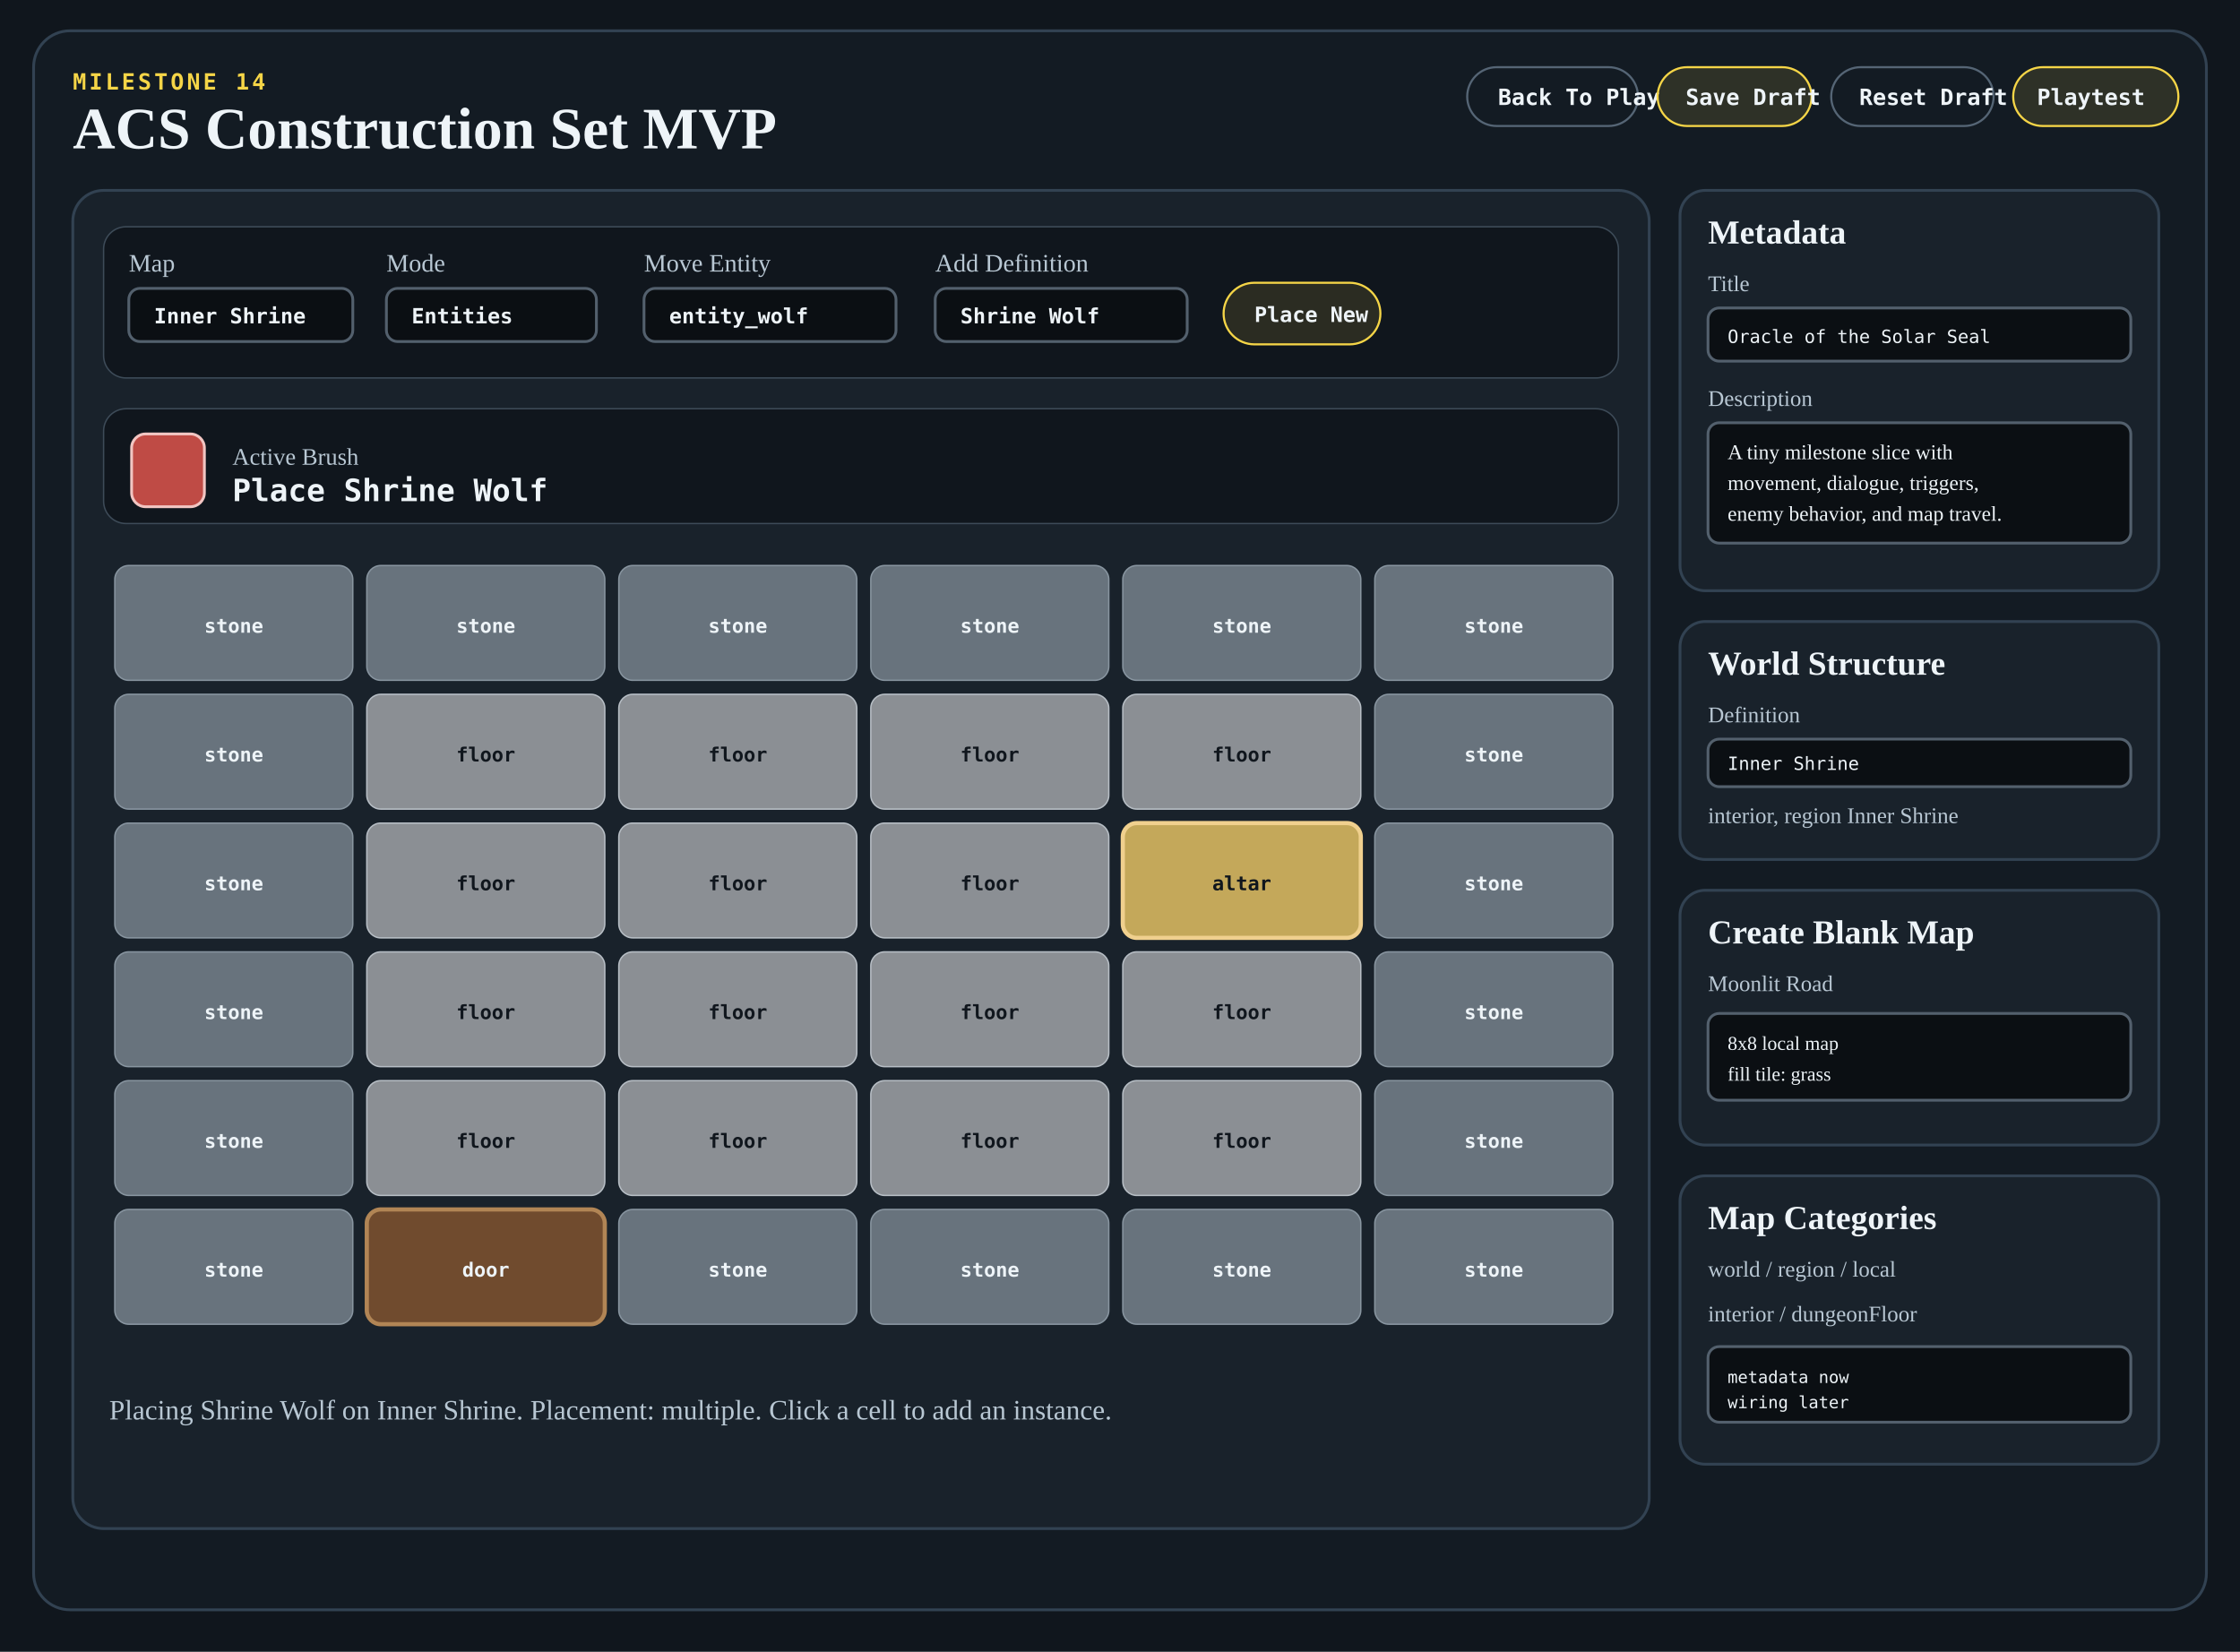
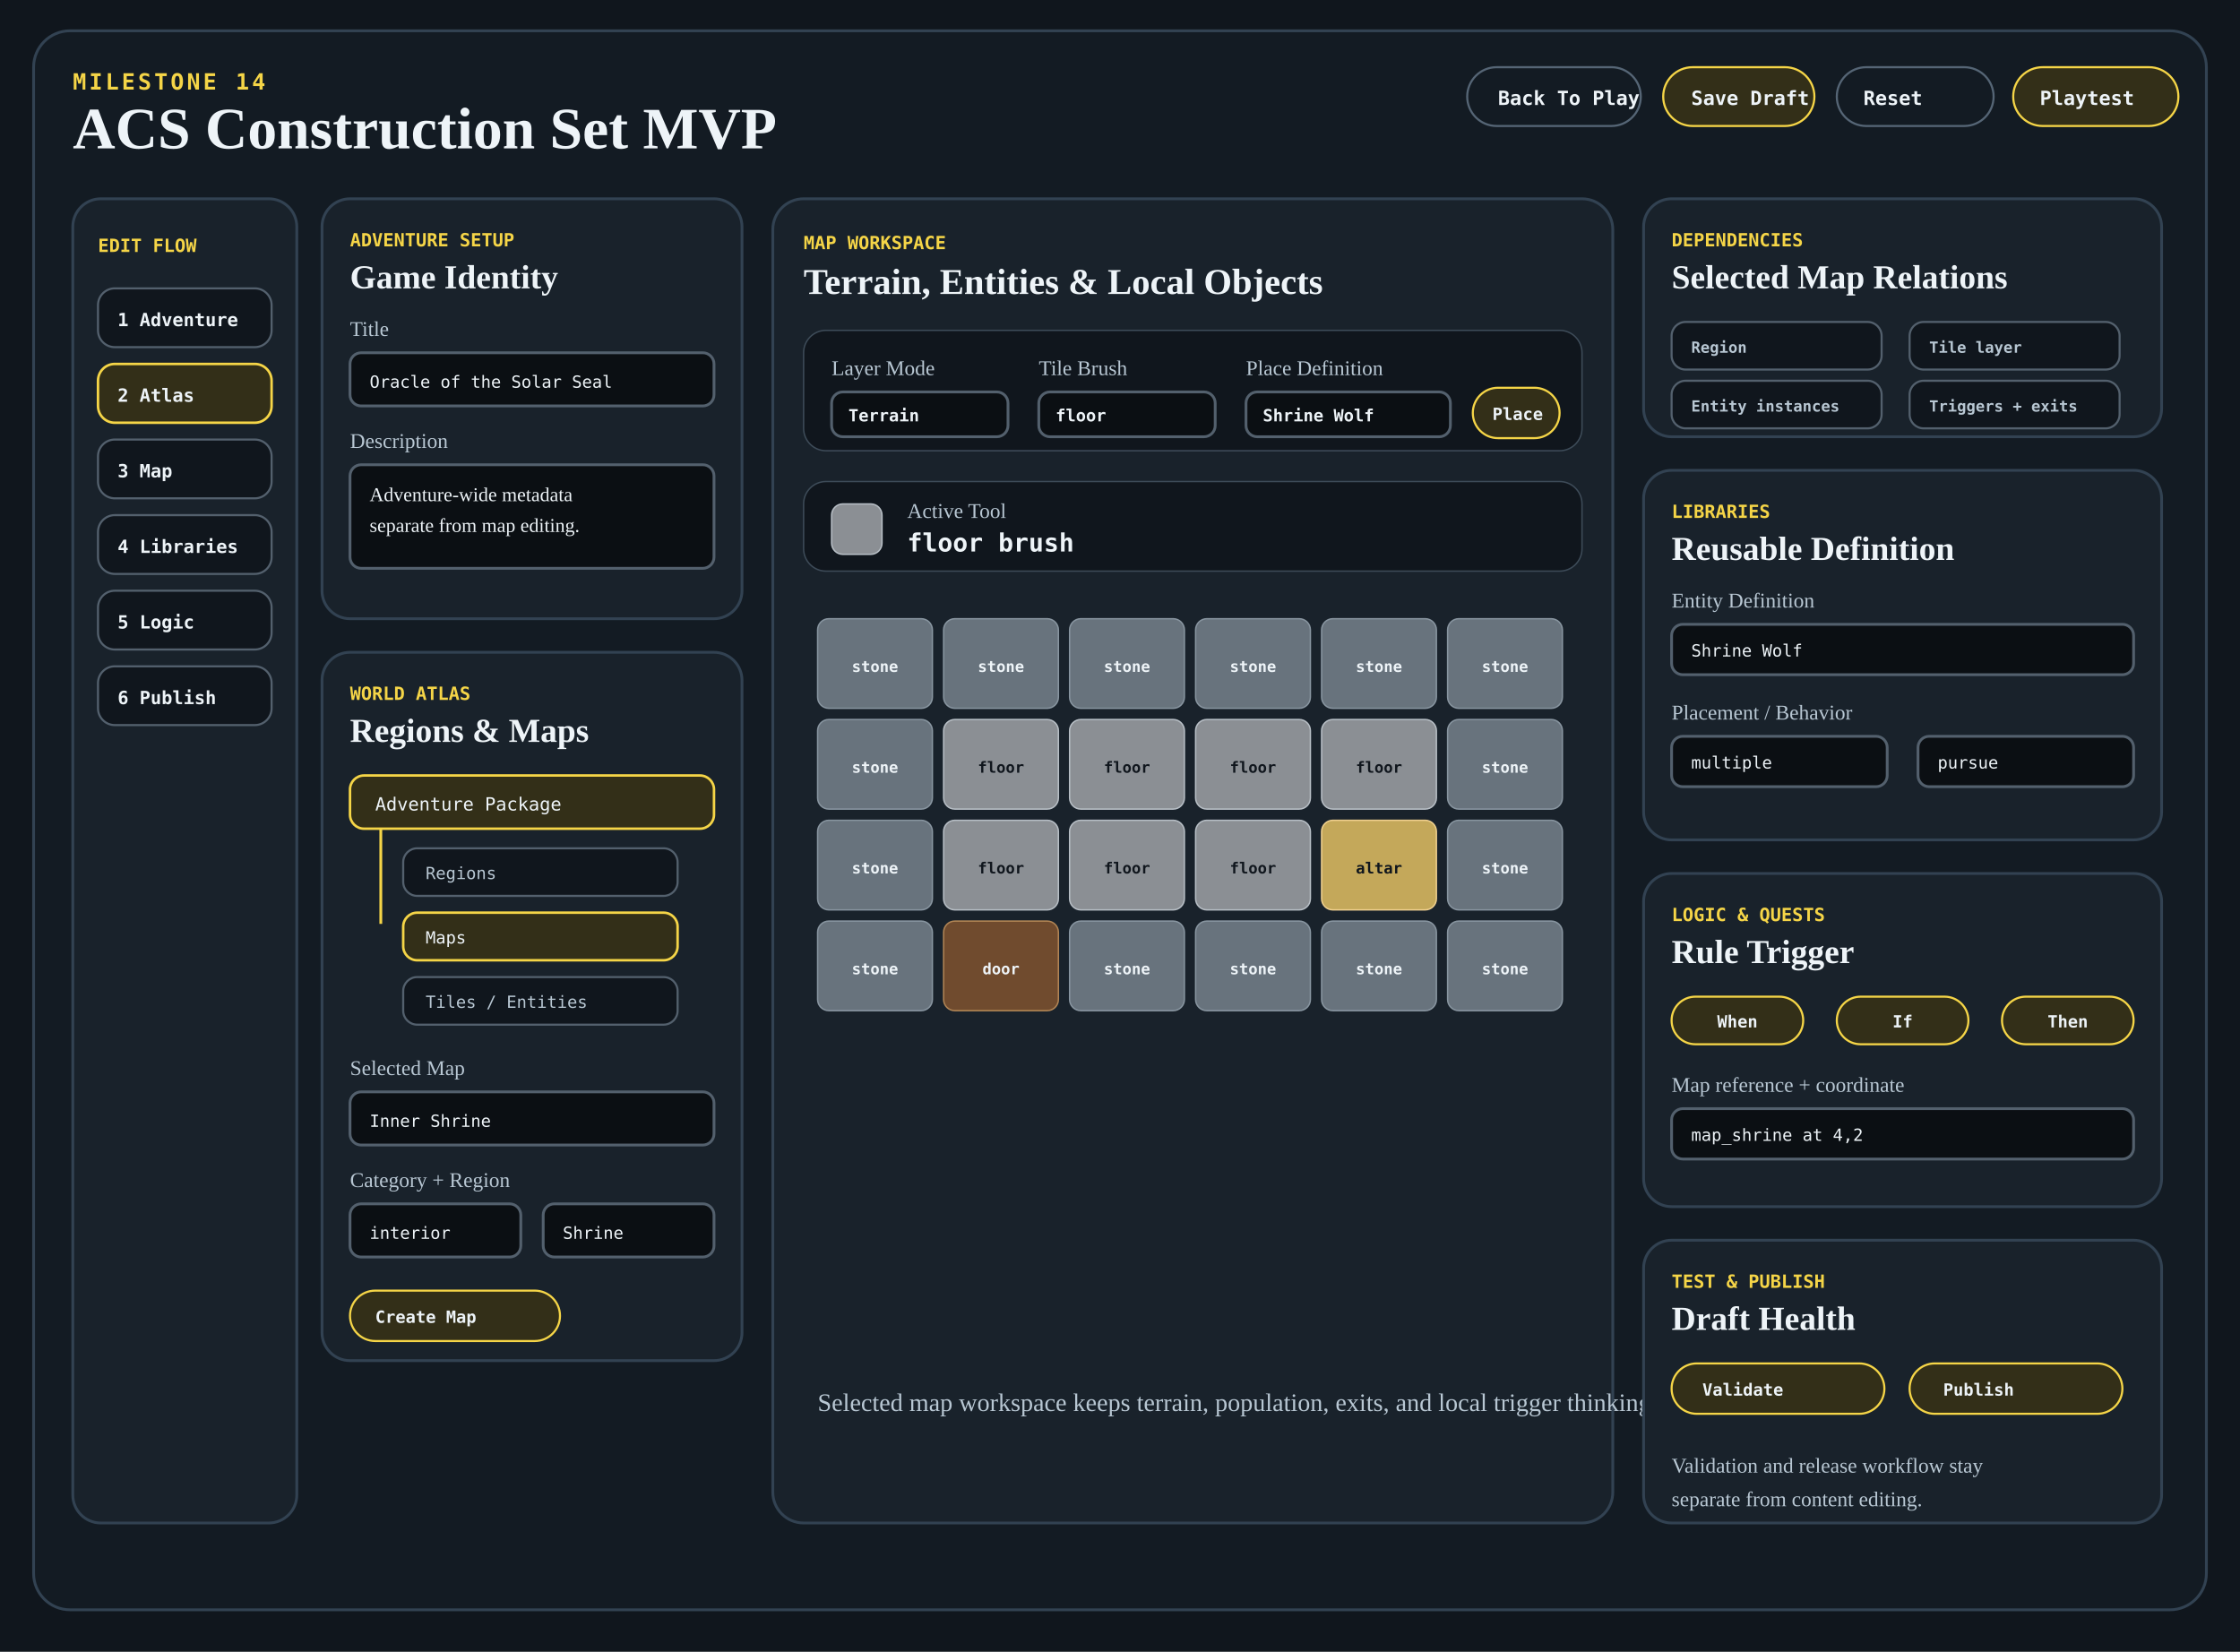
<svg xmlns="http://www.w3.org/2000/svg" width="1600" height="1180" viewBox="0 0 1600 1180">
  <defs>
    <style>
      .serif { font-family: Georgia, 'Times New Roman', serif; }
      .mono { font-family: 'Cascadia Mono', Consolas, monospace; }
      .muted { fill: #b8c7d3; }
      .text { fill: #eef4f8; }
      .gold { fill: #f5d547; }
      .panel { fill: #19222b; stroke: #324252; stroke-width: 2; }
      .field { fill: #0b0f13; stroke: #53606d; stroke-width: 2; }
-       .button { fill: rgba(245,213,71,0.12); stroke: #f5d547; stroke-width: 1.5; }
+       .button { fill: #332f18; stroke: #f5d547; stroke-width: 1.5; }
      .ghost { fill: none; stroke: #556575; stroke-width: 1.5; }
+       .node { fill: #10161d; stroke: #53606d; stroke-width: 1.5; }
+       .nodeActive { fill: #332f18; stroke: #f5d547; stroke-width: 1.8; }
+       .cellText { font-family: 'Cascadia Mono', Consolas, monospace; font-size: 11px; font-weight: 700; }
    </style>
  </defs>
  <rect width="1600" height="1180" fill="#10161d" />
  <rect x="24" y="22" width="1552" height="1128" rx="26" fill="#131b23" stroke="#324252" stroke-width="2" />
  <text x="52" y="64" class="mono gold" font-size="16" font-weight="700" letter-spacing="2">MILESTONE 14</text>
  <text x="52" y="106" class="serif text" font-size="42" font-weight="700">ACS Construction Set MVP</text>
-   <g class="mono" font-size="16" font-weight="700">
-     <rect x="1048" y="48" width="122" height="42" rx="21" class="ghost" />
+   <g class="mono" font-size="14" font-weight="700">
+     <rect x="1048" y="48" width="124" height="42" rx="21" class="ghost" />
    <text x="1070" y="75" class="text">Back To Play</text>
-     <rect x="1184" y="48" width="110" height="42" rx="21" class="button" />
-     <text x="1204" y="75" class="text">Save Draft</text>
-     <rect x="1308" y="48" width="116" height="42" rx="21" class="ghost" />
-     <text x="1328" y="75" class="text">Reset Draft</text>
+     <rect x="1188" y="48" width="108" height="42" rx="21" class="button" />
+     <text x="1208" y="75" class="text">Save Draft</text>
+     <rect x="1312" y="48" width="112" height="42" rx="21" class="ghost" />
+     <text x="1331" y="75" class="text">Reset</text>
    <rect x="1438" y="48" width="118" height="42" rx="21" class="button" />
-     <text x="1455" y="75" class="text">Playtest</text>
-   </g>
-   <rect x="52" y="136" width="1126" height="956" rx="22" class="panel" />
-   <rect x="74" y="162" width="1082" height="108" rx="16" fill="#10161d" stroke="#3d4b58" />
-   <g class="serif muted" font-size="18">
-     <text x="92" y="194">Map</text>
-     <text x="276" y="194">Mode</text>
-     <text x="460" y="194">Move Entity</text>
-     <text x="668" y="194">Add Definition</text>
-   </g>
-   <g class="mono" font-size="15" font-weight="700">
-     <rect x="92" y="206" width="160" height="38" rx="8" class="field" />
-     <text x="110" y="231" class="text">Inner Shrine</text>
-     <rect x="276" y="206" width="150" height="38" rx="8" class="field" />
-     <text x="294" y="231" class="text">Entities</text>
-     <rect x="460" y="206" width="180" height="38" rx="8" class="field" />
-     <text x="478" y="231" class="text">entity_wolf</text>
-     <rect x="668" y="206" width="180" height="38" rx="8" class="field" />
-     <text x="686" y="231" class="text">Shrine Wolf</text>
-     <rect x="874" y="202" width="112" height="44" rx="22" class="button" />
-     <text x="896" y="230" class="text">Place New</text>
-   </g>
-   <rect x="74" y="292" width="1082" height="82" rx="16" fill="#10161d" stroke="#3d4b58" />
-   <rect x="94" y="310" width="52" height="52" rx="10" fill="#bf4b45" stroke="#f2c5c2" stroke-width="2" />
-   <text x="166" y="332" class="serif muted" font-size="17">Active Brush</text>
-   <text x="166" y="358" class="mono text" font-size="22" font-weight="700">Place Shrine Wolf</text>
-   <g transform="translate(82,404)" class="mono" font-size="14" text-anchor="middle" font-weight="700">
-     <g>
-       <rect x="0" y="0" width="170" height="82" rx="10" fill="#68737d" stroke="#8895a0" />
-       <text x="85" y="48" class="text">stone</text>
-       <rect x="180" y="0" width="170" height="82" rx="10" fill="#68737d" stroke="#8895a0" />
-       <text x="265" y="48" class="text">stone</text>
-       <rect x="360" y="0" width="170" height="82" rx="10" fill="#68737d" stroke="#8895a0" />
-       <text x="445" y="48" class="text">stone</text>
-       <rect x="540" y="0" width="170" height="82" rx="10" fill="#68737d" stroke="#8895a0" />
-       <text x="625" y="48" class="text">stone</text>
-       <rect x="720" y="0" width="170" height="82" rx="10" fill="#68737d" stroke="#8895a0" />
-       <text x="805" y="48" class="text">stone</text>
-       <rect x="900" y="0" width="170" height="82" rx="10" fill="#68737d" stroke="#8895a0" />
-       <text x="985" y="48" class="text">stone</text>
-     </g>
-     <g transform="translate(0,92)">
-       <rect x="0" y="0" width="170" height="82" rx="10" fill="#68737d" stroke="#8895a0" />
-       <text x="85" y="48" class="text">stone</text>
-       <rect x="180" y="0" width="170" height="82" rx="10" fill="#8b8f94" stroke="#b7bec5" />
-       <text x="265" y="48" fill="#10161d">floor</text>
-       <rect x="360" y="0" width="170" height="82" rx="10" fill="#8b8f94" stroke="#b7bec5" />
-       <text x="445" y="48" fill="#10161d">floor</text>
-       <rect x="540" y="0" width="170" height="82" rx="10" fill="#8b8f94" stroke="#b7bec5" />
-       <text x="625" y="48" fill="#10161d">floor</text>
-       <rect x="720" y="0" width="170" height="82" rx="10" fill="#8b8f94" stroke="#b7bec5" />
-       <text x="805" y="48" fill="#10161d">floor</text>
-       <rect x="900" y="0" width="170" height="82" rx="10" fill="#68737d" stroke="#8895a0" />
-       <text x="985" y="48" class="text">stone</text>
-     </g>
-     <g transform="translate(0,184)">
-       <rect x="0" y="0" width="170" height="82" rx="10" fill="#68737d" stroke="#8895a0" />
-       <text x="85" y="48" class="text">stone</text>
-       <rect x="180" y="0" width="170" height="82" rx="10" fill="#8b8f94" stroke="#b7bec5" />
-       <text x="265" y="48" fill="#10161d">floor</text>
-       <rect x="360" y="0" width="170" height="82" rx="10" fill="#8b8f94" stroke="#b7bec5" />
-       <text x="445" y="48" fill="#10161d">floor</text>
-       <rect x="540" y="0" width="170" height="82" rx="10" fill="#8b8f94" stroke="#b7bec5" />
-       <text x="625" y="48" fill="#10161d">floor</text>
-       <rect x="720" y="0" width="170" height="82" rx="10" fill="#c4a85a" stroke="#f0d08e" stroke-width="3" />
-       <text x="805" y="48" fill="#10161d">altar</text>
-       <rect x="900" y="0" width="170" height="82" rx="10" fill="#68737d" stroke="#8895a0" />
-       <text x="985" y="48" class="text">stone</text>
-     </g>
-     <g transform="translate(0,276)">
-       <rect x="0" y="0" width="170" height="82" rx="10" fill="#68737d" stroke="#8895a0" />
-       <text x="85" y="48" class="text">stone</text>
-       <rect x="180" y="0" width="170" height="82" rx="10" fill="#8b8f94" stroke="#b7bec5" />
-       <text x="265" y="48" fill="#10161d">floor</text>
-       <rect x="360" y="0" width="170" height="82" rx="10" fill="#8b8f94" stroke="#b7bec5" />
-       <text x="445" y="48" fill="#10161d">floor</text>
-       <rect x="540" y="0" width="170" height="82" rx="10" fill="#8b8f94" stroke="#b7bec5" />
-       <text x="625" y="48" fill="#10161d">floor</text>
-       <rect x="720" y="0" width="170" height="82" rx="10" fill="#8b8f94" stroke="#b7bec5" />
-       <text x="805" y="48" fill="#10161d">floor</text>
-       <rect x="900" y="0" width="170" height="82" rx="10" fill="#68737d" stroke="#8895a0" />
-       <text x="985" y="48" class="text">stone</text>
-     </g>
-     <g transform="translate(0,368)">
-       <rect x="0" y="0" width="170" height="82" rx="10" fill="#68737d" stroke="#8895a0" />
-       <text x="85" y="48" class="text">stone</text>
-       <rect x="180" y="0" width="170" height="82" rx="10" fill="#8b8f94" stroke="#b7bec5" />
-       <text x="265" y="48" fill="#10161d">floor</text>
-       <rect x="360" y="0" width="170" height="82" rx="10" fill="#8b8f94" stroke="#b7bec5" />
-       <text x="445" y="48" fill="#10161d">floor</text>
-       <rect x="540" y="0" width="170" height="82" rx="10" fill="#8b8f94" stroke="#b7bec5" />
-       <text x="625" y="48" fill="#10161d">floor</text>
-       <rect x="720" y="0" width="170" height="82" rx="10" fill="#8b8f94" stroke="#b7bec5" />
-       <text x="805" y="48" fill="#10161d">floor</text>
-       <rect x="900" y="0" width="170" height="82" rx="10" fill="#68737d" stroke="#8895a0" />
-       <text x="985" y="48" class="text">stone</text>
-     </g>
-     <g transform="translate(0,460)">
-       <rect x="0" y="0" width="170" height="82" rx="10" fill="#68737d" stroke="#8895a0" />
-       <text x="85" y="48" class="text">stone</text>
-       <rect x="180" y="0" width="170" height="82" rx="10" fill="#704b2e" stroke="#b18555" stroke-width="3" />
-       <text x="265" y="48" class="text">door</text>
-       <rect x="360" y="0" width="170" height="82" rx="10" fill="#68737d" stroke="#8895a0" />
-       <text x="445" y="48" class="text">stone</text>
-       <rect x="540" y="0" width="170" height="82" rx="10" fill="#68737d" stroke="#8895a0" />
-       <text x="625" y="48" class="text">stone</text>
-       <rect x="720" y="0" width="170" height="82" rx="10" fill="#68737d" stroke="#8895a0" />
-       <text x="805" y="48" class="text">stone</text>
-       <rect x="900" y="0" width="170" height="82" rx="10" fill="#68737d" stroke="#8895a0" />
-       <text x="985" y="48" class="text">stone</text>
-     </g>
-   </g>
-   <text x="78" y="1014" class="serif muted" font-size="20">Placing Shrine Wolf on Inner Shrine. Placement: multiple. Click a cell to add an instance.</text>
-   <g transform="translate(1200,136)">
-     <rect x="0" y="0" width="342" height="286" rx="18" class="panel" />
-     <text x="20" y="38" class="serif text" font-size="24" font-weight="700">Metadata</text>
-     <text x="20" y="72" class="serif muted" font-size="16">Title</text>
-     <rect x="20" y="84" width="302" height="38" rx="8" class="field" />
-     <text x="34" y="109" class="mono text" font-size="13">Oracle of the Solar Seal</text>
-     <text x="20" y="154" class="serif muted" font-size="16">Description</text>
-     <rect x="20" y="166" width="302" height="86" rx="8" class="field" />
-     <text x="34" y="192" class="serif text" font-size="15">A tiny milestone slice with</text>
-     <text x="34" y="214" class="serif text" font-size="15">movement, dialogue, triggers,</text>
-     <text x="34" y="236" class="serif text" font-size="15">enemy behavior, and map travel.</text>
-   </g>
-   <g transform="translate(1200,444)">
-     <rect x="0" y="0" width="342" height="170" rx="18" class="panel" />
-     <text x="20" y="38" class="serif text" font-size="24" font-weight="700">World Structure</text>
-     <text x="20" y="72" class="serif muted" font-size="16">Definition</text>
-     <rect x="20" y="84" width="302" height="34" rx="8" class="field" />
-     <text x="34" y="106" class="mono text" font-size="13">Inner Shrine</text>
-     <text x="20" y="144" class="serif muted" font-size="16">interior, region Inner Shrine</text>
-   </g>
-   <g transform="translate(1200,636)">
-     <rect x="0" y="0" width="342" height="182" rx="18" class="panel" />
-     <text x="20" y="38" class="serif text" font-size="24" font-weight="700">Create Blank Map</text>
-     <text x="20" y="72" class="serif muted" font-size="16">Moonlit Road</text>
-     <rect x="20" y="88" width="302" height="62" rx="8" class="field" />
-     <text x="34" y="114" class="serif text" font-size="14">8x8 local map</text>
-     <text x="34" y="136" class="serif text" font-size="14">fill tile: grass</text>
-   </g>
-   <g transform="translate(1200,840)">
-     <rect x="0" y="0" width="342" height="206" rx="18" class="panel" />
-     <text x="20" y="38" class="serif text" font-size="24" font-weight="700">Map Categories</text>
-     <text x="20" y="72" class="serif muted" font-size="16">world / region / local</text>
-     <text x="20" y="104" class="serif muted" font-size="16">interior / dungeonFloor</text>
-     <rect x="20" y="122" width="302" height="54" rx="8" class="field" />
-     <text x="34" y="148" class="mono text" font-size="12">metadata now</text>
-     <text x="34" y="166" class="mono text" font-size="12">wiring later</text>
+     <text x="1457" y="75" class="text">Playtest</text>
+   </g>
+   <g transform="translate(52,142)">
+     <rect x="0" y="0" width="160" height="946" rx="20" class="panel" />
+     <text x="18" y="38" class="mono gold" font-size="13" font-weight="700">EDIT FLOW</text>
+     <g class="mono" font-size="13" font-weight="700">
+       <rect x="18" y="64" width="124" height="42" rx="12" class="node" />
+       <text x="32" y="91" class="text">1 Adventure</text>
+       <rect x="18" y="118" width="124" height="42" rx="12" class="nodeActive" />
+       <text x="32" y="145" class="text">2 Atlas</text>
+       <rect x="18" y="172" width="124" height="42" rx="12" class="node" />
+       <text x="32" y="199" class="text">3 Map</text>
+       <rect x="18" y="226" width="124" height="42" rx="12" class="node" />
+       <text x="32" y="253" class="text">4 Libraries</text>
+       <rect x="18" y="280" width="124" height="42" rx="12" class="node" />
+       <text x="32" y="307" class="text">5 Logic</text>
+       <rect x="18" y="334" width="124" height="42" rx="12" class="node" />
+       <text x="32" y="361" class="text">6 Publish</text>
+     </g>
+   </g>
+   <g transform="translate(230,142)">
+     <rect x="0" y="0" width="300" height="300" rx="20" class="panel" />
+     <text x="20" y="34" class="mono gold" font-size="13" font-weight="700">ADVENTURE SETUP</text>
+     <text x="20" y="64" class="serif text" font-size="24" font-weight="700">Game Identity</text>
+     <text x="20" y="98" class="serif muted" font-size="15">Title</text>
+     <rect x="20" y="110" width="260" height="38" rx="8" class="field" />
+     <text x="34" y="135" class="mono text" font-size="12">Oracle of the Solar Seal</text>
+     <text x="20" y="178" class="serif muted" font-size="15">Description</text>
+     <rect x="20" y="190" width="260" height="74" rx="8" class="field" />
+     <text x="34" y="216" class="serif text" font-size="14">Adventure-wide metadata</text>
+     <text x="34" y="238" class="serif text" font-size="14">separate from map editing.</text>
+     <rect x="0" y="324" width="300" height="506" rx="20" class="panel" />
+     <text x="20" y="358" class="mono gold" font-size="13" font-weight="700">WORLD ATLAS</text>
+     <text x="20" y="388" class="serif text" font-size="24" font-weight="700">Regions &amp; Maps</text>
+     <rect x="20" y="412" width="260" height="38" rx="10" class="nodeActive" />
+     <text x="38" y="437" class="mono text" font-size="13">Adventure Package</text>
+     <path d="M42 450 V518" stroke="#f5d547" stroke-width="2" />
+     <rect x="58" y="464" width="196" height="34" rx="10" class="node" />
+     <text x="74" y="486" class="mono muted" font-size="12">Regions</text>
+     <rect x="58" y="510" width="196" height="34" rx="10" class="nodeActive" />
+     <text x="74" y="532" class="mono text" font-size="12">Maps</text>
+     <rect x="58" y="556" width="196" height="34" rx="10" class="node" />
+     <text x="74" y="578" class="mono muted" font-size="12">Tiles / Entities</text>
+     <text x="20" y="626" class="serif muted" font-size="15">Selected Map</text>
+     <rect x="20" y="638" width="260" height="38" rx="8" class="field" />
+     <text x="34" y="663" class="mono text" font-size="12">Inner Shrine</text>
+     <text x="20" y="706" class="serif muted" font-size="15">Category + Region</text>
+     <rect x="20" y="718" width="122" height="38" rx="8" class="field" />
+     <text x="34" y="743" class="mono text" font-size="12">interior</text>
+     <rect x="158" y="718" width="122" height="38" rx="8" class="field" />
+     <text x="172" y="743" class="mono text" font-size="12">Shrine</text>
+     <rect x="20" y="780" width="150" height="36" rx="18" class="button" />
+     <text x="38" y="803" class="mono text" font-size="12" font-weight="700">Create Map</text>
+   </g>
+   <g transform="translate(552,142)">
+     <rect x="0" y="0" width="600" height="946" rx="22" class="panel" />
+     <text x="22" y="36" class="mono gold" font-size="13" font-weight="700">MAP WORKSPACE</text>
+     <text x="22" y="68" class="serif text" font-size="26" font-weight="700">Terrain, Entities &amp; Local Objects</text>
+     <rect x="22" y="94" width="556" height="86" rx="16" fill="#10161d" stroke="#3d4b58" />
+     <g class="serif muted" font-size="15">
+       <text x="42" y="126">Layer Mode</text>
+       <text x="190" y="126">Tile Brush</text>
+       <text x="338" y="126">Place Definition</text>
+     </g>
+     <g class="mono" font-size="12" font-weight="700">
+       <rect x="42" y="138" width="126" height="32" rx="8" class="field" />
+       <text x="54" y="159" class="text">Terrain</text>
+       <rect x="190" y="138" width="126" height="32" rx="8" class="field" />
+       <text x="202" y="159" class="text">floor</text>
+       <rect x="338" y="138" width="146" height="32" rx="8" class="field" />
+       <text x="350" y="159" class="text">Shrine Wolf</text>
+       <rect x="500" y="135" width="62" height="36" rx="18" class="button" />
+       <text x="514" y="158" class="text">Place</text>
+     </g>
+     <rect x="22" y="202" width="556" height="64" rx="16" fill="#10161d" stroke="#3d4b58" />
+     <rect x="42" y="218" width="36" height="36" rx="8" fill="#8b8f94" stroke="#b7bec5" />
+     <text x="96" y="228" class="serif muted" font-size="15">Active Tool</text>
+     <text x="96" y="252" class="mono text" font-size="18" font-weight="700">floor brush</text>
+     <g transform="translate(32,300)" class="cellText" text-anchor="middle">
+       <g>
+         <rect x="0" y="0" width="82" height="64" rx="8" fill="#68737d" stroke="#8895a0" />
+         <text x="41" y="38" class="text">stone</text>
+         <rect x="90" y="0" width="82" height="64" rx="8" fill="#68737d" stroke="#8895a0" />
+         <text x="131" y="38" class="text">stone</text>
+         <rect x="180" y="0" width="82" height="64" rx="8" fill="#68737d" stroke="#8895a0" />
+         <text x="221" y="38" class="text">stone</text>
+         <rect x="270" y="0" width="82" height="64" rx="8" fill="#68737d" stroke="#8895a0" />
+         <text x="311" y="38" class="text">stone</text>
+         <rect x="360" y="0" width="82" height="64" rx="8" fill="#68737d" stroke="#8895a0" />
+         <text x="401" y="38" class="text">stone</text>
+         <rect x="450" y="0" width="82" height="64" rx="8" fill="#68737d" stroke="#8895a0" />
+         <text x="491" y="38" class="text">stone</text>
+       </g>
+       <g transform="translate(0,72)">
+         <rect x="0" y="0" width="82" height="64" rx="8" fill="#68737d" stroke="#8895a0" />
+         <text x="41" y="38" class="text">stone</text>
+         <rect x="90" y="0" width="82" height="64" rx="8" fill="#8b8f94" stroke="#b7bec5" />
+         <text x="131" y="38" fill="#10161d">floor</text>
+         <rect x="180" y="0" width="82" height="64" rx="8" fill="#8b8f94" stroke="#b7bec5" />
+         <text x="221" y="38" fill="#10161d">floor</text>
+         <rect x="270" y="0" width="82" height="64" rx="8" fill="#8b8f94" stroke="#b7bec5" />
+         <text x="311" y="38" fill="#10161d">floor</text>
+         <rect x="360" y="0" width="82" height="64" rx="8" fill="#8b8f94" stroke="#b7bec5" />
+         <text x="401" y="38" fill="#10161d">floor</text>
+         <rect x="450" y="0" width="82" height="64" rx="8" fill="#68737d" stroke="#8895a0" />
+         <text x="491" y="38" class="text">stone</text>
+       </g>
+       <g transform="translate(0,144)">
+         <rect x="0" y="0" width="82" height="64" rx="8" fill="#68737d" stroke="#8895a0" />
+         <text x="41" y="38" class="text">stone</text>
+         <rect x="90" y="0" width="82" height="64" rx="8" fill="#8b8f94" stroke="#b7bec5" />
+         <text x="131" y="38" fill="#10161d">floor</text>
+         <rect x="180" y="0" width="82" height="64" rx="8" fill="#8b8f94" stroke="#b7bec5" />
+         <text x="221" y="38" fill="#10161d">floor</text>
+         <rect x="270" y="0" width="82" height="64" rx="8" fill="#8b8f94" stroke="#b7bec5" />
+         <text x="311" y="38" fill="#10161d">floor</text>
+         <rect x="360" y="0" width="82" height="64" rx="8" fill="#c4a85a" stroke="#f0d08e" />
+         <text x="401" y="38" fill="#10161d">altar</text>
+         <rect x="450" y="0" width="82" height="64" rx="8" fill="#68737d" stroke="#8895a0" />
+         <text x="491" y="38" class="text">stone</text>
+       </g>
+       <g transform="translate(0,216)">
+         <rect x="0" y="0" width="82" height="64" rx="8" fill="#68737d" stroke="#8895a0" />
+         <text x="41" y="38" class="text">stone</text>
+         <rect x="90" y="0" width="82" height="64" rx="8" fill="#704b2e" stroke="#b18555" />
+         <text x="131" y="38" class="text">door</text>
+         <rect x="180" y="0" width="82" height="64" rx="8" fill="#68737d" stroke="#8895a0" />
+         <text x="221" y="38" class="text">stone</text>
+         <rect x="270" y="0" width="82" height="64" rx="8" fill="#68737d" stroke="#8895a0" />
+         <text x="311" y="38" class="text">stone</text>
+         <rect x="360" y="0" width="82" height="64" rx="8" fill="#68737d" stroke="#8895a0" />
+         <text x="401" y="38" class="text">stone</text>
+         <rect x="450" y="0" width="82" height="64" rx="8" fill="#68737d" stroke="#8895a0" />
+         <text x="491" y="38" class="text">stone</text>
+       </g>
+     </g>
+     <text x="32" y="866" class="serif muted" font-size="18">Selected map workspace keeps terrain, population, exits, and local trigger thinking together.</text>
+   </g>
+   <g transform="translate(1174,142)">
+     <rect x="0" y="0" width="370" height="170" rx="20" class="panel" />
+     <text x="20" y="34" class="mono gold" font-size="13" font-weight="700">DEPENDENCIES</text>
+     <text x="20" y="64" class="serif text" font-size="24" font-weight="700">Selected Map Relations</text>
+     <g class="mono" font-size="11" font-weight="700">
+       <rect x="20" y="88" width="150" height="34" rx="10" class="node" />
+       <text x="34" y="110" class="muted">Region</text>
+       <rect x="190" y="88" width="150" height="34" rx="10" class="node" />
+       <text x="204" y="110" class="muted">Tile layer</text>
+       <rect x="20" y="130" width="150" height="34" rx="10" class="node" />
+       <text x="34" y="152" class="muted">Entity instances</text>
+       <rect x="190" y="130" width="150" height="34" rx="10" class="node" />
+       <text x="204" y="152" class="muted">Triggers + exits</text>
+     </g>
+     <rect x="0" y="194" width="370" height="264" rx="20" class="panel" />
+     <text x="20" y="228" class="mono gold" font-size="13" font-weight="700">LIBRARIES</text>
+     <text x="20" y="258" class="serif text" font-size="24" font-weight="700">Reusable Definition</text>
+     <text x="20" y="292" class="serif muted" font-size="15">Entity Definition</text>
+     <rect x="20" y="304" width="330" height="36" rx="8" class="field" />
+     <text x="34" y="327" class="mono text" font-size="12">Shrine Wolf</text>
+     <text x="20" y="372" class="serif muted" font-size="15">Placement / Behavior</text>
+     <rect x="20" y="384" width="154" height="36" rx="8" class="field" />
+     <text x="34" y="407" class="mono text" font-size="12">multiple</text>
+     <rect x="196" y="384" width="154" height="36" rx="8" class="field" />
+     <text x="210" y="407" class="mono text" font-size="12">pursue</text>
+     <rect x="0" y="482" width="370" height="238" rx="20" class="panel" />
+     <text x="20" y="516" class="mono gold" font-size="13" font-weight="700">LOGIC &amp; QUESTS</text>
+     <text x="20" y="546" class="serif text" font-size="24" font-weight="700">Rule Trigger</text>
+     <g class="mono" font-size="12" font-weight="700" text-anchor="middle">
+       <rect x="20" y="570" width="94" height="34" rx="17" class="button" />
+       <text x="67" y="592" class="text">When</text>
+       <rect x="138" y="570" width="94" height="34" rx="17" class="button" />
+       <text x="185" y="592" class="text">If</text>
+       <rect x="256" y="570" width="94" height="34" rx="17" class="button" />
+       <text x="303" y="592" class="text">Then</text>
+     </g>
+     <text x="20" y="638" class="serif muted" font-size="15">Map reference + coordinate</text>
+     <rect x="20" y="650" width="330" height="36" rx="8" class="field" />
+     <text x="34" y="673" class="mono text" font-size="12">map_shrine at 4,2</text>
+     <rect x="0" y="744" width="370" height="202" rx="20" class="panel" />
+     <text x="20" y="778" class="mono gold" font-size="13" font-weight="700">TEST &amp; PUBLISH</text>
+     <text x="20" y="808" class="serif text" font-size="24" font-weight="700">Draft Health</text>
+     <rect x="20" y="832" width="152" height="36" rx="18" class="button" />
+     <text x="42" y="855" class="mono text" font-size="12" font-weight="700">Validate</text>
+     <rect x="190" y="832" width="152" height="36" rx="18" class="button" />
+     <text x="214" y="855" class="mono text" font-size="12" font-weight="700">Publish</text>
+     <text x="20" y="910" class="serif muted" font-size="15">Validation and release workflow stay</text>
+     <text x="20" y="934" class="serif muted" font-size="15">separate from content editing.</text>
  </g>
</svg>
